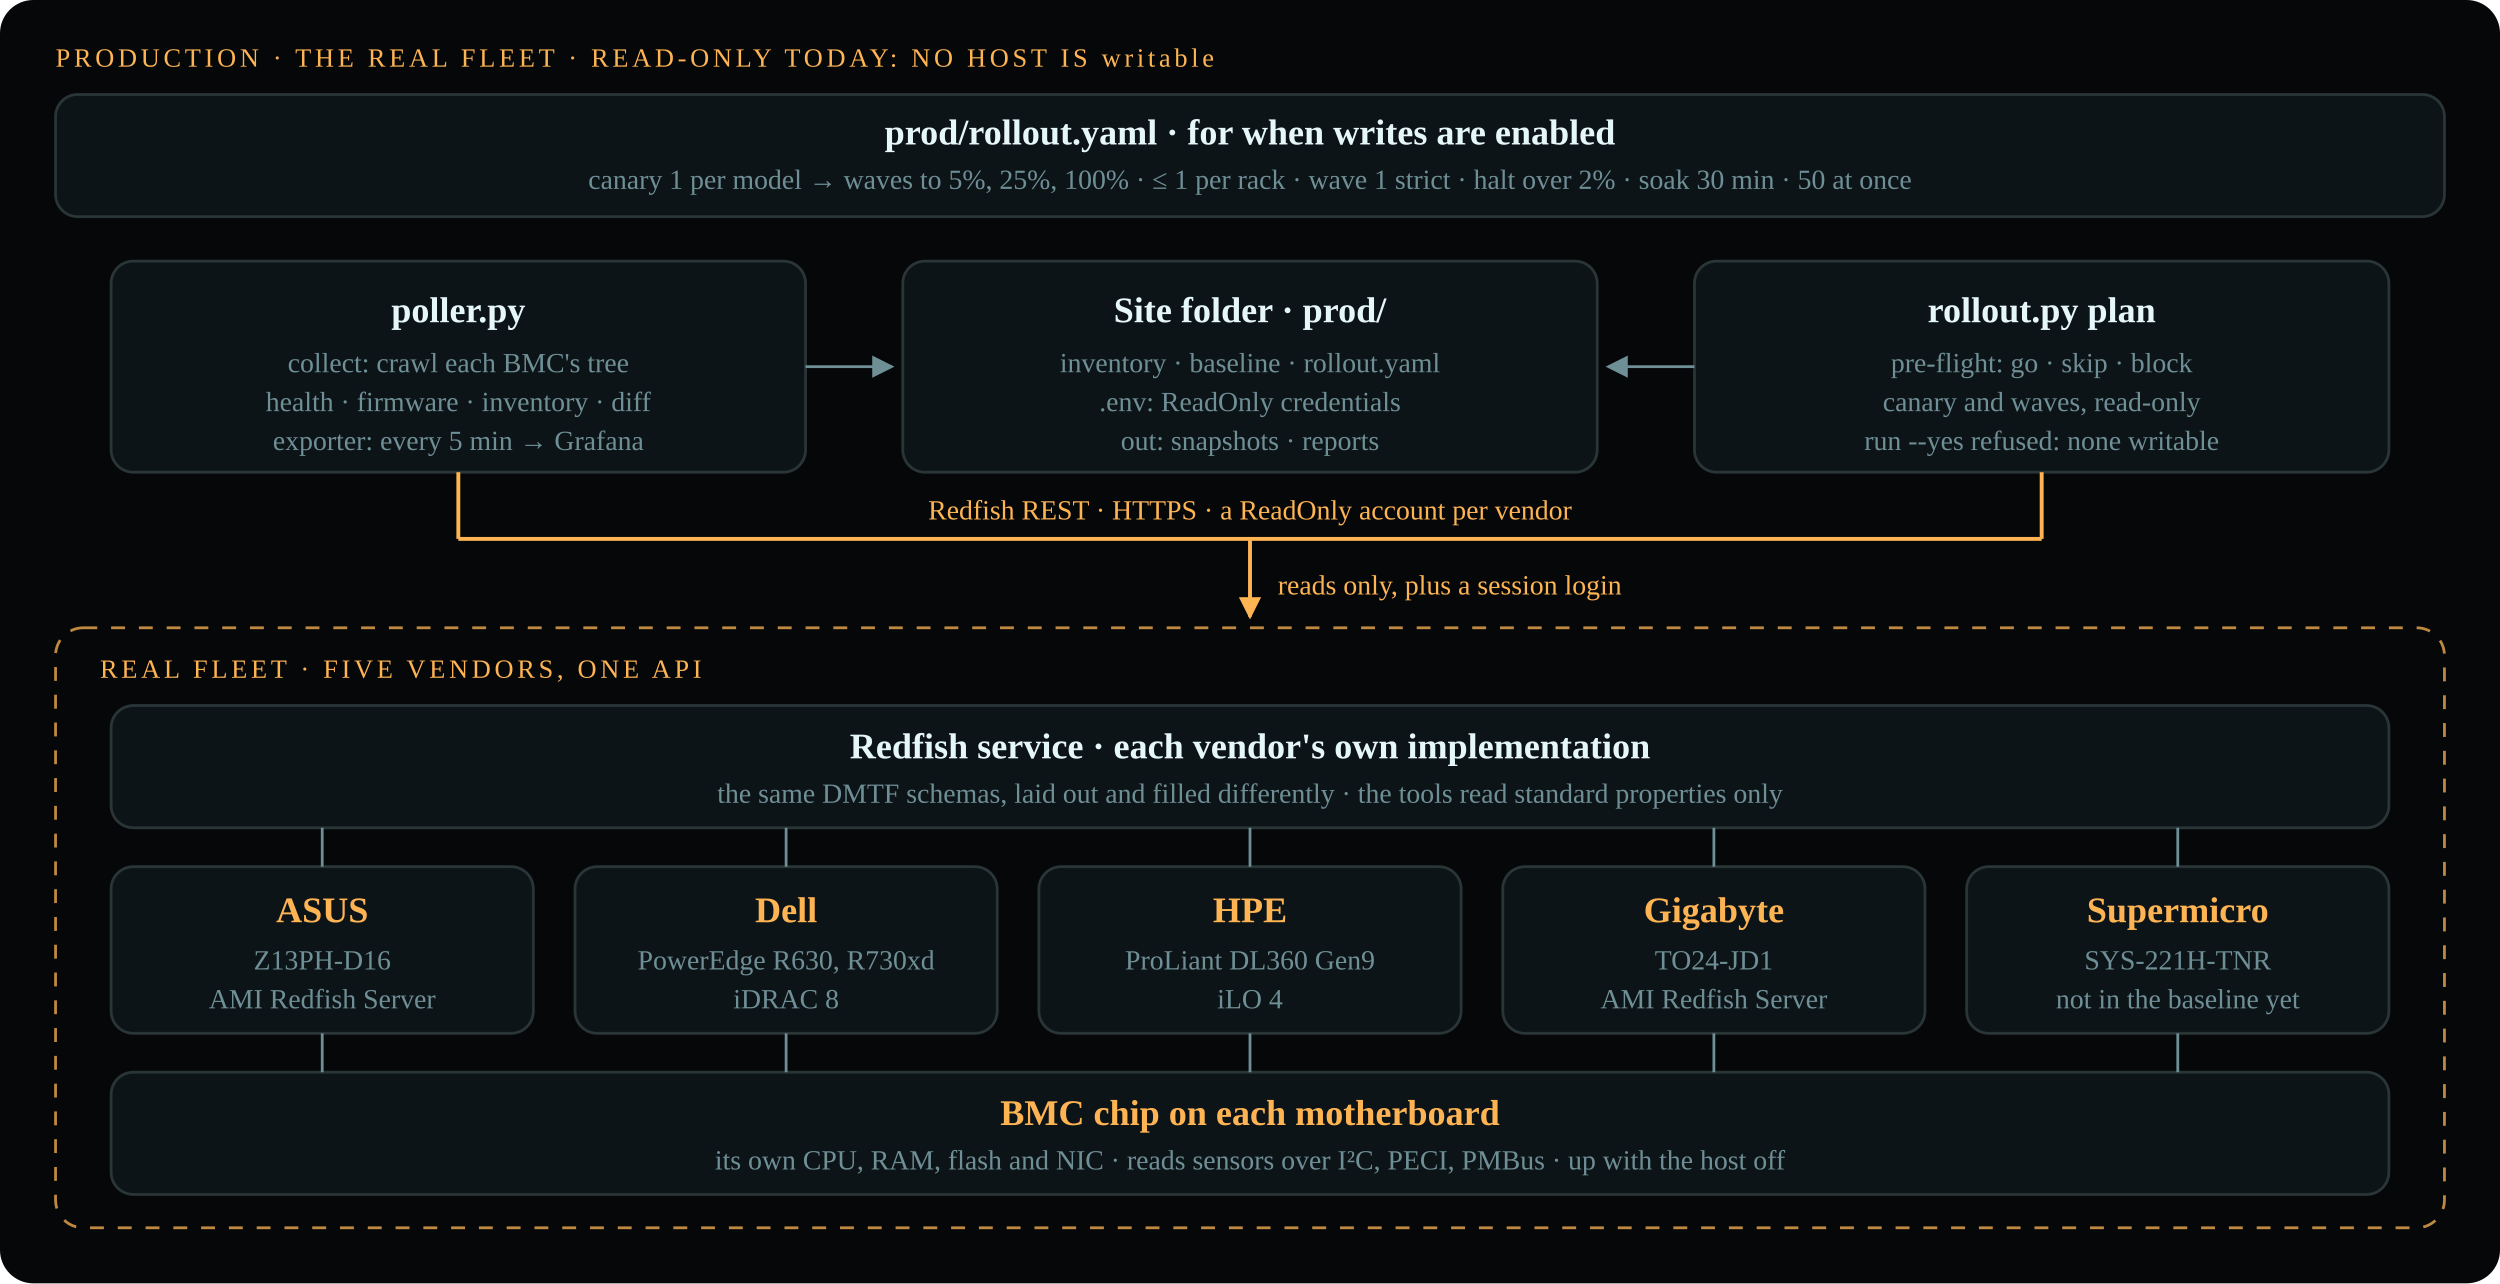
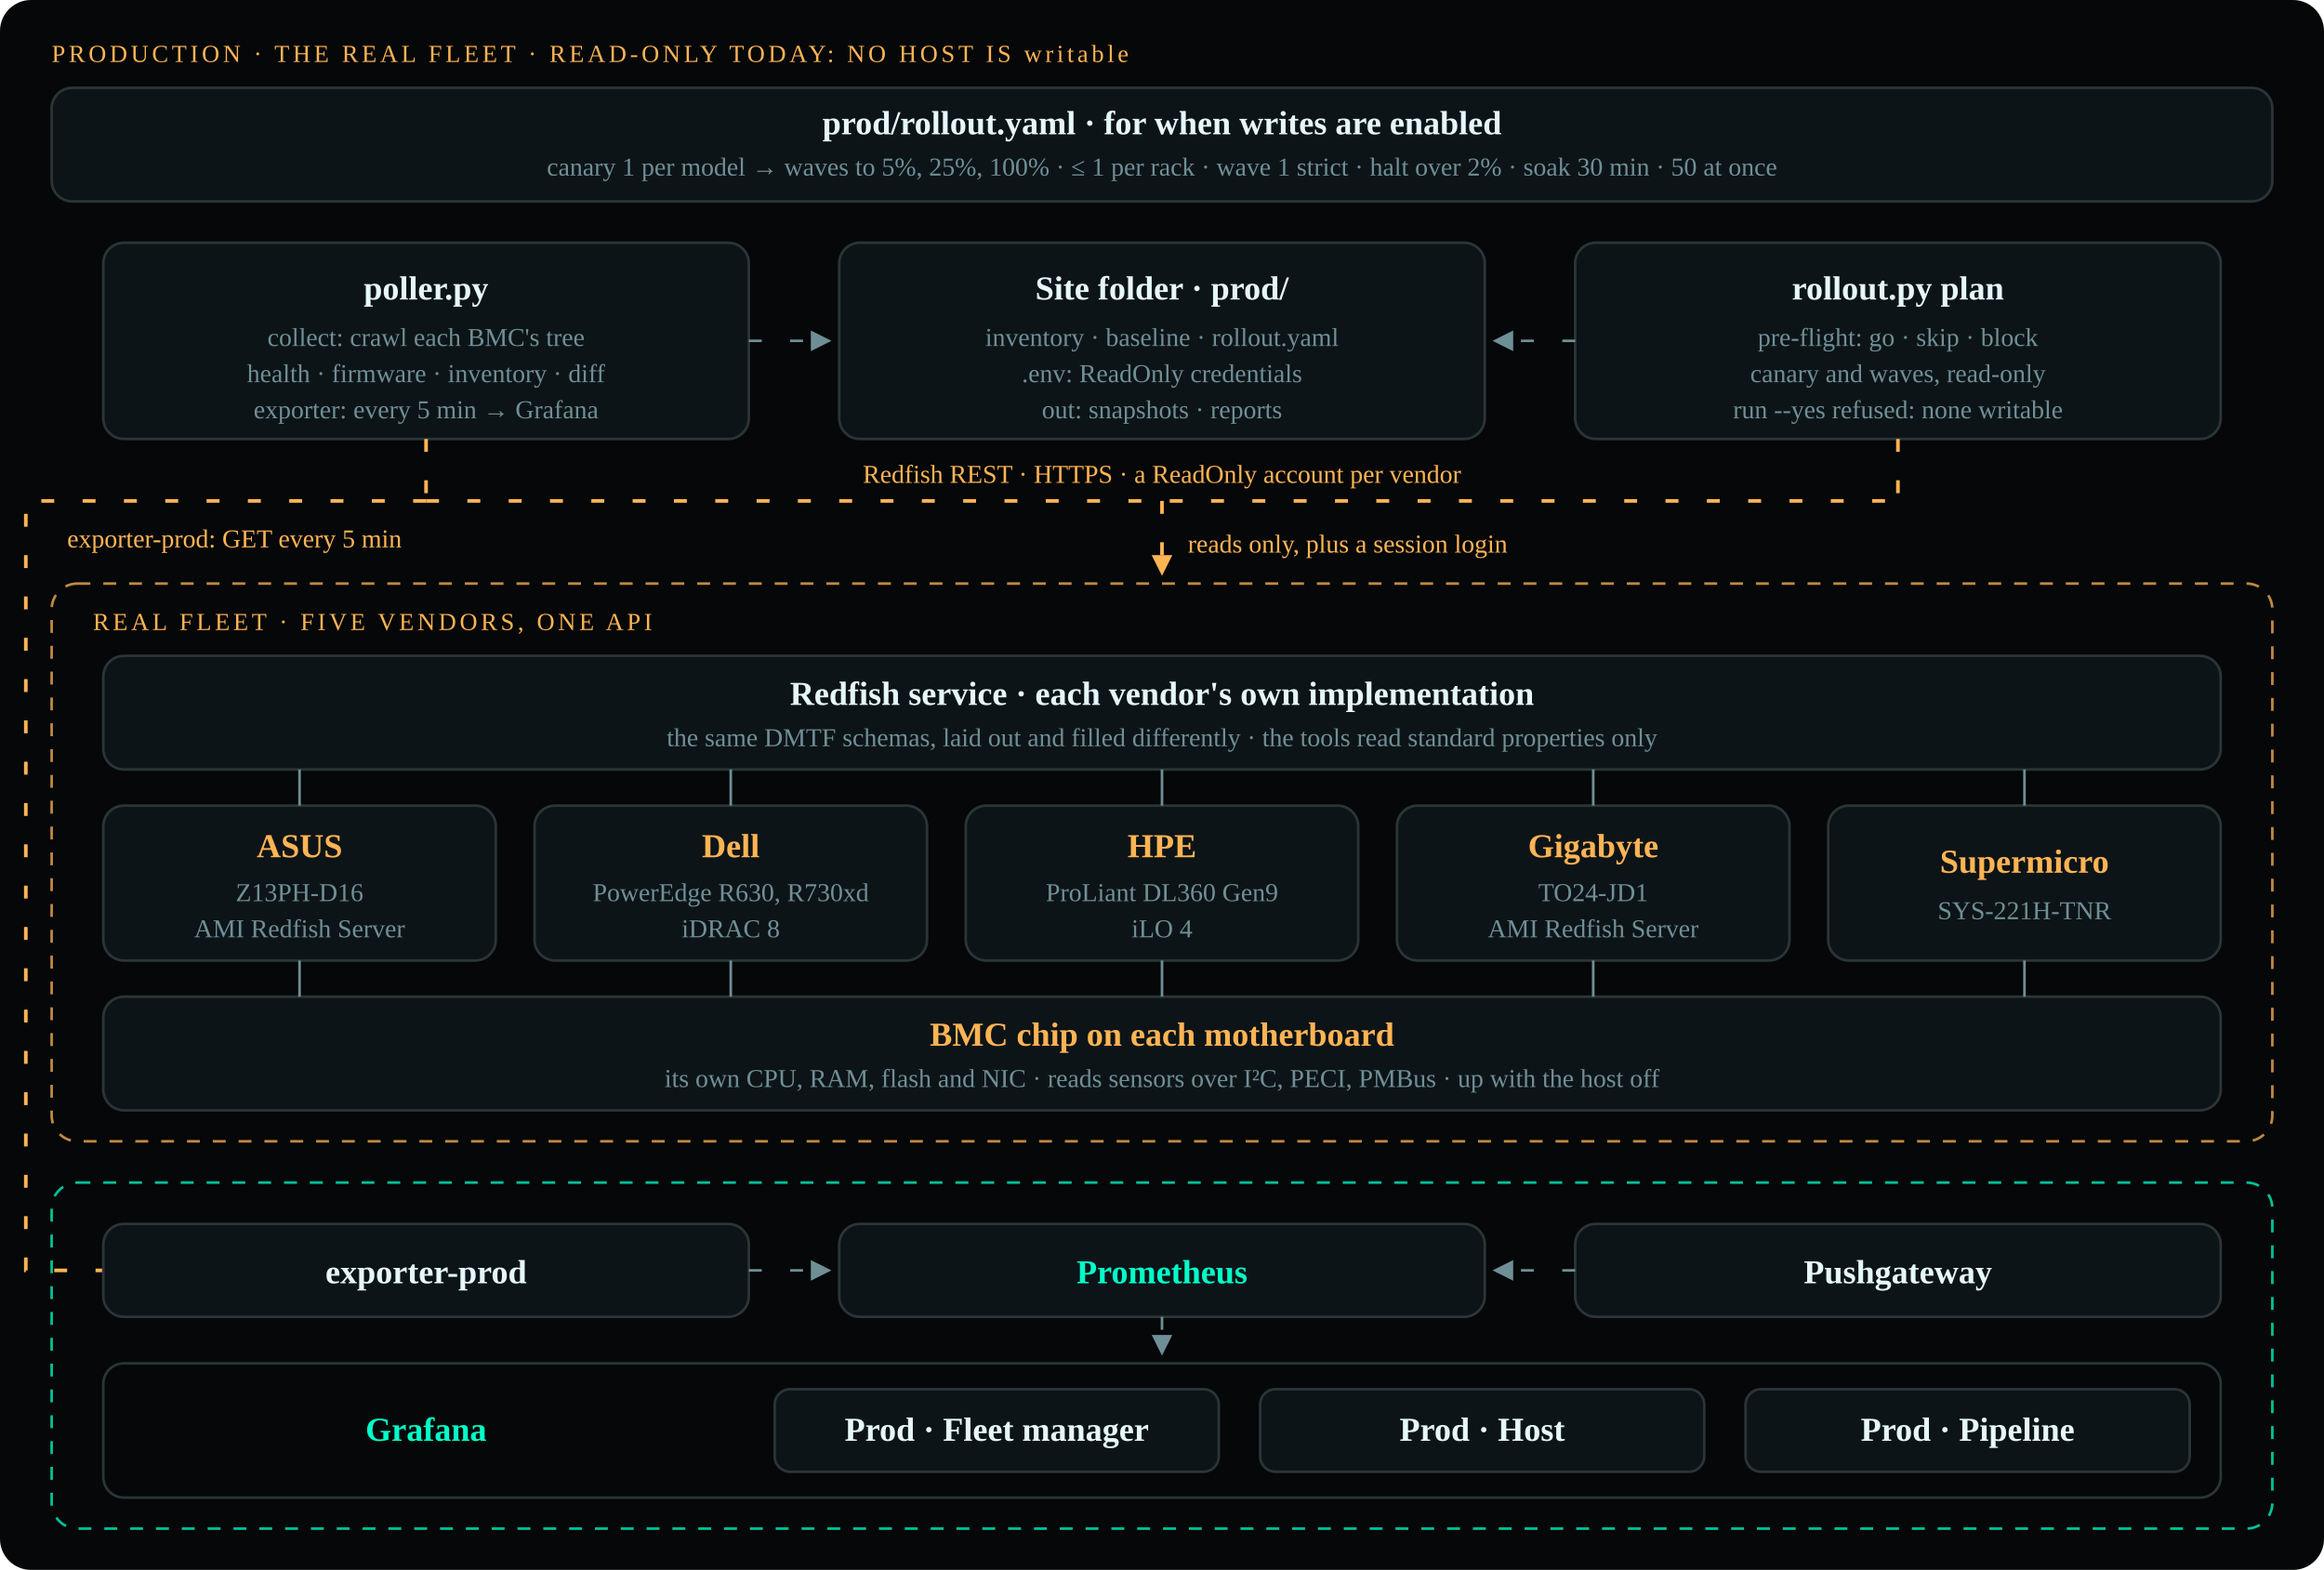
- <svg xmlns="http://www.w3.org/2000/svg" viewBox="0 0 900 462" role="img" aria-label="Production today: the real fleet, read-only. prod/rollout.yaml holds the policy for when writes are enabled: a canary of one host per hardware model, then waves to 5%, 25% and 100%, at most one host of a rack in a wave, the first wave strict, a halt over 2% failed, a 30 minute soak, 50 at once. Today poller.py collects every BMC and shows health, firmware, inventory, telemetry, capabilities and diff views, and its exporter reads every BMC every 5 minutes for Prometheus and Grafana; rollout.py plan pre-flights and plans waves, read-only; run --yes is refused because no host is writable. Both use the prod/ folder: the inventory, the baseline, the policy and a ReadOnly account per vendor in .env. They speak Redfish over HTTPS, reads only plus a session login and logout, to the real fleet: each vendor's own Redfish implementation, ASUS Z13PH-D16 and Gigabyte TO24-JD1 on AMI's Redfish server, Dell PowerEdge R630 and R730xd on iDRAC 8, HPE ProLiant DL360 Gen9 on iLO 4, Supermicro SYS-221H-TNR on Supermicro's BMC firmware, not in the baseline yet, each on the BMC chip of its motherboard.">
+ <svg xmlns="http://www.w3.org/2000/svg" viewBox="0 0 900 608" role="img" aria-label="Production today: the real fleet, read-only. prod/rollout.yaml holds the policy for when writes are enabled: a canary of one host per hardware model, then waves to 5%, 25% and 100%, at most one host of a rack in a wave, the first wave strict, a halt over 2% failed, a 30 minute soak, 50 at once. Today poller.py collects every BMC and shows health, firmware, inventory, telemetry, capabilities and diff views, and its exporter reads every BMC every 5 minutes for Prometheus and Grafana; rollout.py plan pre-flights and plans waves, read-only; run --yes is refused because no host is writable. Both use the prod/ folder: the inventory, the baseline, the policy and a ReadOnly account per vendor in .env. They speak Redfish over HTTPS, reads only plus a session login and logout, to the real fleet: each vendor's own Redfish implementation, ASUS Z13PH-D16 and Gigabyte TO24-JD1 on AMI's Redfish server, Dell PowerEdge R630 and R730xd on iDRAC 8, HPE ProLiant DL360 Gen9 on iLO 4, Supermicro SYS-221H-TNR on Supermicro's BMC firmware, each on the BMC chip of its motherboard. The observability stack runs in Docker Compose, every service on 127.0.0.1: exporter-prod, poller.py exporter, reads every BMC over Redfish every 5 minutes; Prometheus scrapes it and the Pushgateway, where only lab runs push; Grafana shows them in a Prod folder, Prod · Fleet manager, Prod · Host and Prod · Pipeline, next to a Lab folder.">
  <style>
    .rfp text { font-family: var(--mono, monospace); }
    .rfp .bg { fill: var(--bg-deep, #050708); }
    .rfp .box { fill: var(--surface, #0d1417); stroke: var(--line, #2a3538); }
    .rfp .name { fill: var(--fg, #e6f7fa); font-size: 13px; font-weight: 600; }
    .rfp .sub { fill: var(--dim, #6f8f97); font-size: 10px; }
    .rfp .band { fill: var(--dim, #6f8f97); font-size: 9.5px; letter-spacing: .14em; }
    .rfp .lbl { fill: var(--dim, #6f8f97); font-size: 10px; }
    .rfp .wire { fill: none; stroke: var(--dim, #6f8f97); stroke-width: 1; }
    .rfp .cut { fill: none; stroke-width: 1; stroke-dasharray: 5 5; opacity: .75; }
    /* the hardware layer in its own colour, the same key as the portfolio's drawings */
    .rfp .ind .box { stroke: color-mix(in srgb, var(--amber, #ffb454) 40%, transparent); }
    .rfp .ind .hi { fill: var(--amber, #ffb454); }
    .rfp .ind .wire-hi { fill: none; stroke: var(--amber, #ffb454); stroke-width: 1.4; }
    .rfp .ind .cut { stroke: var(--amber, #ffb454); }
+     .rfp .grp { fill: none; stroke: var(--line, #2a3538); }
+     /* observability in the lab drawing's teal */
+     .rfp .obs .hi { fill: var(--teal, #00ffc8); }
+     .rfp .obs .cut { stroke: var(--teal, #00ffc8); }
+     /* motion: dashes run the way a wire points */
+     @keyframes rfp-flow { to { stroke-dashoffset: -32; } }
+     .rfp .flow { stroke-dasharray: 5 11; animation: rfp-flow 1.6s linear infinite; }
+     @media (prefers-reduced-motion: reduce) { .rfp .flow { animation: none; stroke-dasharray: none; } }
  </style>
  <defs>
    <marker id="rfp-dim" viewBox="0 0 8 8" refX="7" refY="4" markerWidth="8" markerHeight="8" markerUnits="userSpaceOnUse" orient="auto">
      <path d="M0 0 8 4 0 8z" style="fill: var(--dim, #6f8f97)" />
    </marker>
    <marker id="rfp-amber" viewBox="0 0 8 8" refX="7" refY="4" markerWidth="8" markerHeight="8" markerUnits="userSpaceOnUse" orient="auto">
      <path d="M0 0 8 4 0 8z" style="fill: var(--amber, #ffb454)" />
    </marker>
  </defs>
  <g class="rfp">
-     <rect class="bg" x="0" y="0" width="900" height="462" rx="12" />
+     <rect class="bg" x="0" y="0" width="900" height="608" rx="12" />
    <g class="ind">
      <text class="band hi" x="20" y="24">PRODUCTION · THE REAL FLEET · READ-ONLY TODAY: NO HOST IS writable</text>
    </g>
    <rect class="box" x="20" y="34" width="860" height="44" rx="8" />
    <text class="name" x="450" y="52" text-anchor="middle">prod/rollout.yaml · for when writes are enabled</text>
    <text class="sub" x="450" y="68" text-anchor="middle">canary 1 per model → waves to 5%, 25%, 100% · ≤ 1 per rack · wave 1 strict · halt over 2% · soak 30 min · 50 at once</text>
    <rect class="box" x="40" y="94" width="250" height="76" rx="8" />
    <text class="name" x="165" y="116" text-anchor="middle">poller.py</text>
    <text class="sub" x="165" y="134" text-anchor="middle">collect: crawl each BMC's tree</text>
    <text class="sub" x="165" y="148" text-anchor="middle">health · firmware · inventory · diff</text>
    <text class="sub" x="165" y="162" text-anchor="middle">exporter: every 5 min → Grafana</text>
    <rect class="box" x="325" y="94" width="250" height="76" rx="8" />
    <text class="name" x="450" y="116" text-anchor="middle">Site folder · prod/</text>
    <text class="sub" x="450" y="134" text-anchor="middle">inventory · baseline · rollout.yaml</text>
    <text class="sub" x="450" y="148" text-anchor="middle">.env: ReadOnly credentials</text>
    <text class="sub" x="450" y="162" text-anchor="middle">out: snapshots · reports</text>
    <rect class="box" x="610" y="94" width="250" height="76" rx="8" />
    <text class="name" x="735" y="116" text-anchor="middle">rollout.py plan</text>
    <text class="sub" x="735" y="134" text-anchor="middle">pre-flight: go · skip · block</text>
    <text class="sub" x="735" y="148" text-anchor="middle">canary and waves, read-only</text>
    <text class="sub" x="735" y="162" text-anchor="middle">run --yes refused: none writable</text>
-     <path class="wire" d="M290 132H321" marker-end="url(#rfp-dim)" />
-     <path class="wire" d="M610 132H579" marker-end="url(#rfp-dim)" />
+     <path class="wire flow" d="M290 132H321" marker-end="url(#rfp-dim)" />
+     <path class="wire flow" d="M610 132H579" marker-end="url(#rfp-dim)" />
    <g class="ind">
-       <path class="wire-hi" d="M165 170V194M735 170V194M165 194H735" />
+       <path class="wire-hi flow" d="M165 170V194M735 170V194M165 194H735" />
      <text class="lbl hi" x="450" y="187" text-anchor="middle">Redfish REST · HTTPS · a ReadOnly account per vendor</text>
-       <path class="wire-hi" d="M450 194V222" marker-end="url(#rfp-amber)" />
+       <path class="wire-hi flow" d="M450 194V222" marker-end="url(#rfp-amber)" />
      <text class="lbl hi" x="460" y="214">reads only, plus a session login</text>
      <rect class="cut" x="20" y="226" width="860" height="216" rx="10" />
      <text class="band hi" x="36" y="244">REAL FLEET · FIVE VENDORS, ONE API</text>
      <rect class="box" x="40" y="254" width="820" height="44" rx="8" />
      <text class="name" x="450" y="273" text-anchor="middle">Redfish service · each vendor's own implementation</text>
      <text class="sub" x="450" y="289" text-anchor="middle">the same DMTF schemas, laid out and filled differently · the tools read standard properties only</text>
      <rect class="box" x="40" y="312" width="152" height="60" rx="8" />
      <text class="name hi" x="116" y="332" text-anchor="middle">ASUS</text>
      <text class="sub" x="116" y="349" text-anchor="middle">Z13PH-D16</text>
      <text class="sub" x="116" y="363" text-anchor="middle">AMI Redfish Server</text>
      <rect class="box" x="207" y="312" width="152" height="60" rx="8" />
      <text class="name hi" x="283" y="332" text-anchor="middle">Dell</text>
      <text class="sub" x="283" y="349" text-anchor="middle">PowerEdge R630, R730xd</text>
      <text class="sub" x="283" y="363" text-anchor="middle">iDRAC 8</text>
      <rect class="box" x="374" y="312" width="152" height="60" rx="8" />
      <text class="name hi" x="450" y="332" text-anchor="middle">HPE</text>
      <text class="sub" x="450" y="349" text-anchor="middle">ProLiant DL360 Gen9</text>
      <text class="sub" x="450" y="363" text-anchor="middle">iLO 4</text>
      <rect class="box" x="541" y="312" width="152" height="60" rx="8" />
      <text class="name hi" x="617" y="332" text-anchor="middle">Gigabyte</text>
      <text class="sub" x="617" y="349" text-anchor="middle">TO24-JD1</text>
      <text class="sub" x="617" y="363" text-anchor="middle">AMI Redfish Server</text>
      <rect class="box" x="708" y="312" width="152" height="60" rx="8" />
-       <text class="name hi" x="784" y="332" text-anchor="middle">Supermicro</text>
-       <text class="sub" x="784" y="349" text-anchor="middle">SYS-221H-TNR</text>
-       <text class="sub" x="784" y="363" text-anchor="middle">not in the baseline yet</text>
+       <text class="name hi" x="784" y="338" text-anchor="middle">Supermicro</text>
+       <text class="sub" x="784" y="356" text-anchor="middle">SYS-221H-TNR</text>
      <rect class="box" x="40" y="386" width="820" height="44" rx="8" />
      <text class="name hi" x="450" y="405" text-anchor="middle">BMC chip on each motherboard</text>
      <text class="sub" x="450" y="421" text-anchor="middle">its own CPU, RAM, flash and NIC · reads sensors over I²C, PECI, PMBus · up with the host off</text>
    </g>
    <path class="wire" d="M116 298V312M283 298V312M450 298V312M617 298V312M784 298V312M116 372V386M283 372V386M450 372V386M617 372V386M784 372V386" />
+     <g class="ind">
+       <path class="wire-hi flow" d="M165 194H10V492H40" />
+       <text class="lbl hi" x="26" y="212">exporter-prod: GET every 5 min</text>
+     </g>
+     <g class="obs">
+       <rect class="cut" x="20" y="458" width="860" height="134" rx="10" />
+       <rect class="box" x="40" y="474" width="250" height="36" rx="8" />
+       <text class="name" x="165" y="497" text-anchor="middle">exporter-prod</text>
+       <rect class="box" x="325" y="474" width="250" height="36" rx="8" />
+       <text class="name hi" x="450" y="497" text-anchor="middle">Prometheus</text>
+       <rect class="box" x="610" y="474" width="250" height="36" rx="8" />
+       <text class="name" x="735" y="497" text-anchor="middle">Pushgateway</text>
+       <path class="wire flow" d="M290 492H321" marker-end="url(#rfp-dim)" />
+       <path class="wire flow" d="M610 492H579" marker-end="url(#rfp-dim)" />
+       <path class="wire flow" d="M450 510V524" marker-end="url(#rfp-dim)" />
+       <rect class="grp" x="40" y="528" width="820" height="52" rx="8" />
+       <text class="name hi" x="165" y="558" text-anchor="middle">Grafana</text>
+       <rect class="box" x="300" y="538" width="172" height="32" rx="6" />
+       <text class="name" x="386" y="558" text-anchor="middle">Prod · Fleet manager</text>
+       <rect class="box" x="488" y="538" width="172" height="32" rx="6" />
+       <text class="name" x="574" y="558" text-anchor="middle">Prod · Host</text>
+       <rect class="box" x="676" y="538" width="172" height="32" rx="6" />
+       <text class="name" x="762" y="558" text-anchor="middle">Prod · Pipeline</text>
+     </g>
  </g>
</svg>
